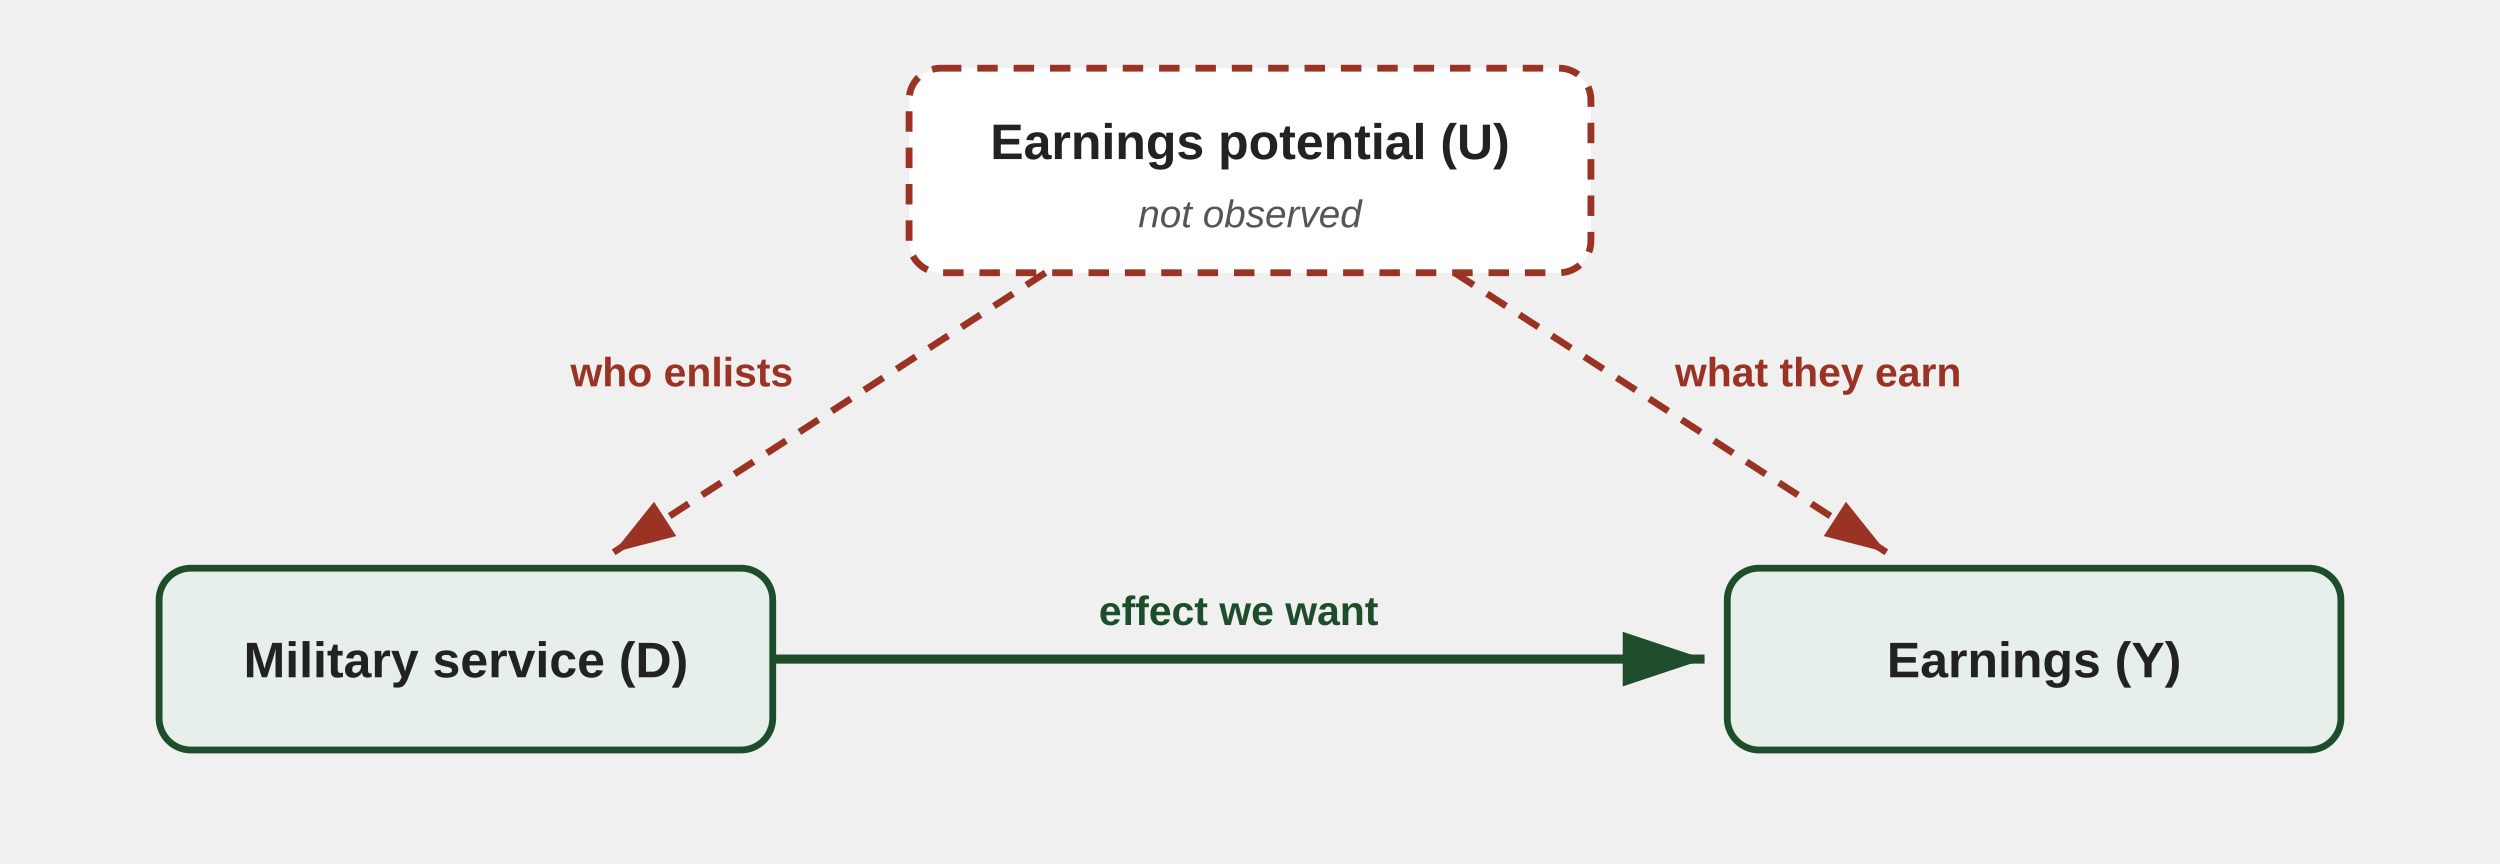
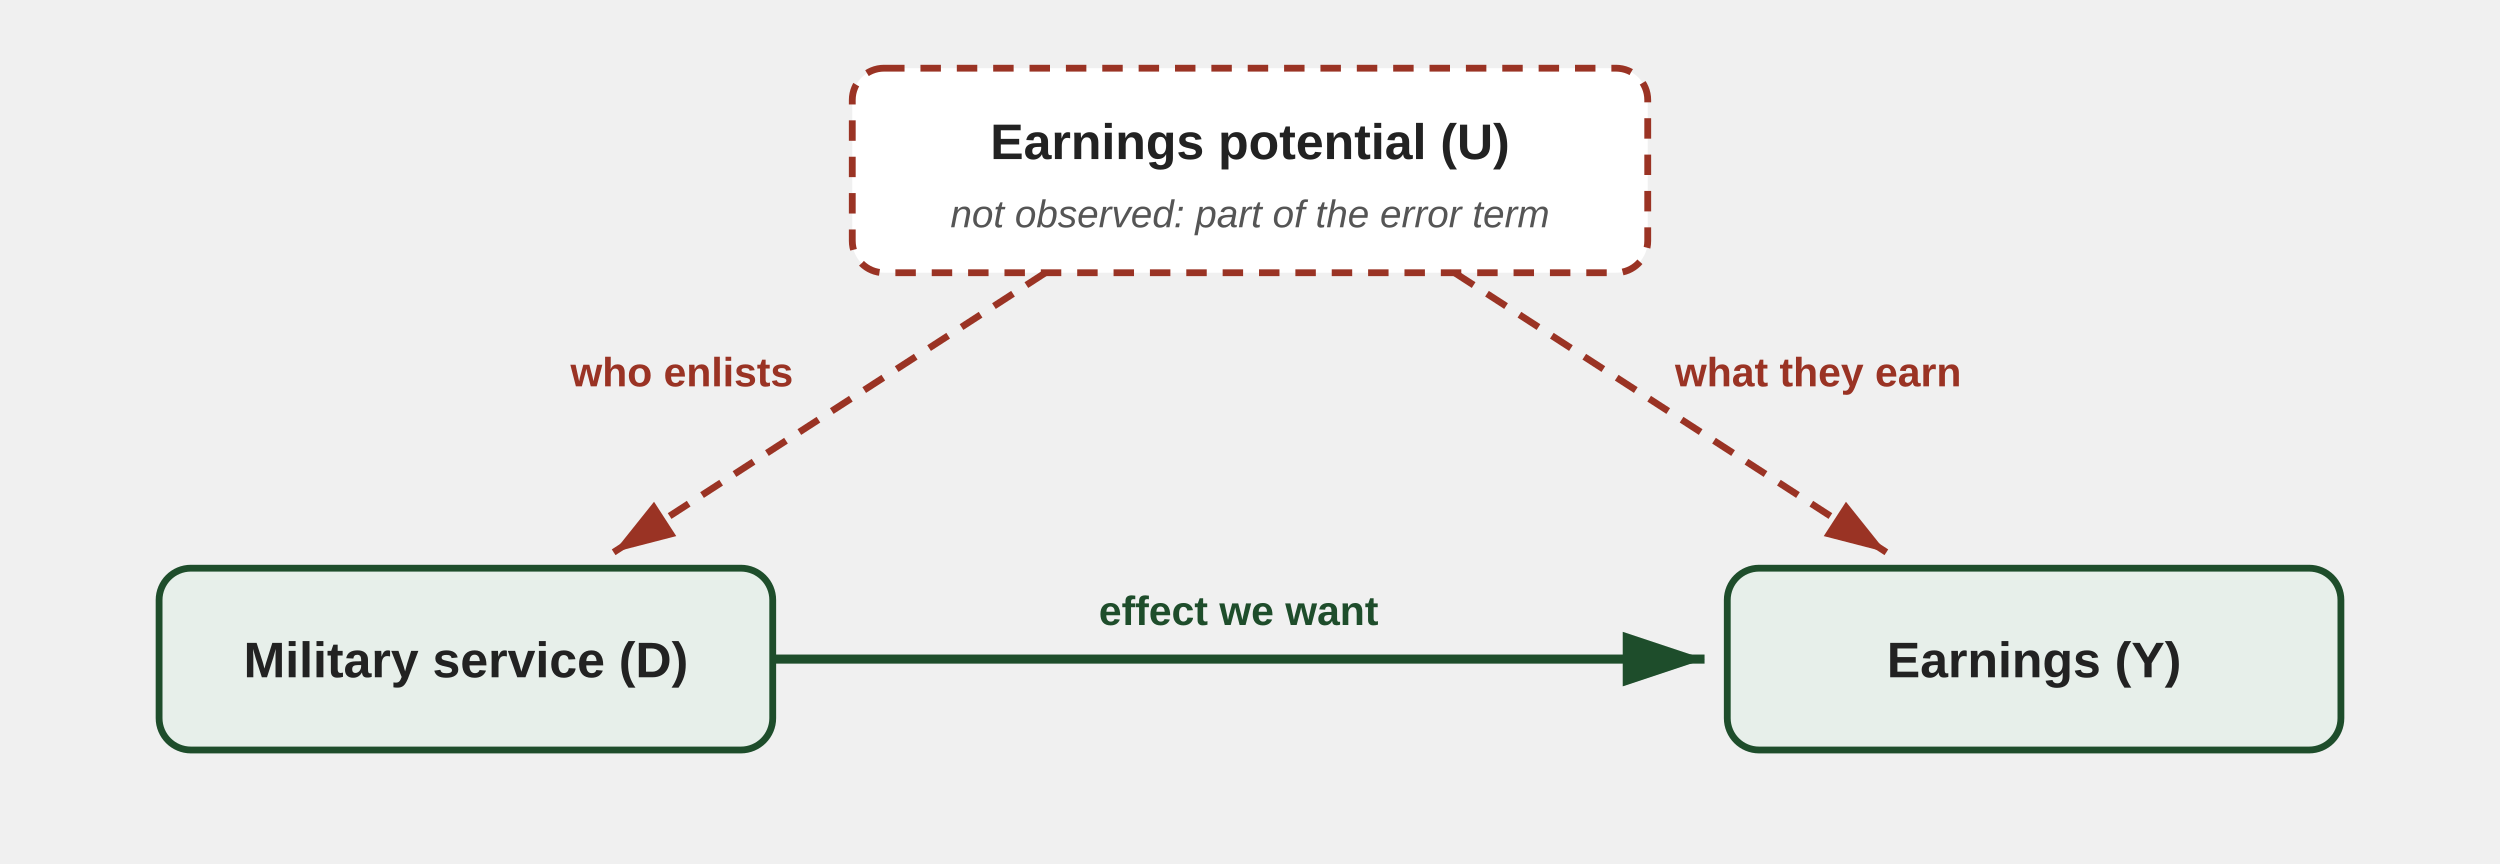
<svg xmlns="http://www.w3.org/2000/svg" width="1100" height="380" viewBox="0 0 1100 380" role="img" aria-labelledby="title desc">
  <defs>
    <marker id="arrowG" markerWidth="10" markerHeight="10" refX="9" refY="3" orient="auto" markerUnits="strokeWidth">
      <path d="M0,0 L0,6 L9,3 z" fill="#1E4D2B" />
    </marker>
    <marker id="arrowR" markerWidth="10" markerHeight="10" refX="9" refY="3" orient="auto" markerUnits="strokeWidth">
      <path d="M0,0 L0,6 L9,3 z" fill="#9A3324" />
    </marker>
    <style>
      text { font-family: Arial, Helvetica, sans-serif; fill: #222; }
      .node { font-size: 22px; font-weight: 700; }
      .note { font-size: 17px; font-style: italic; fill: #555; }
      .lab { font-size: 18px; fill: #1E4D2B; font-weight: 700; }
      .labr { font-size: 18px; fill: #9A3324; font-weight: 700; }
    </style>
  </defs>
-   <rect x="400" y="30" width="300" height="90" rx="14" fill="#FFFFFF" stroke="#9A3324" stroke-width="3" stroke-dasharray="9 7" />
+   <rect x="375" y="30" width="350" height="90" rx="14" fill="#FFFFFF" stroke="#9A3324" stroke-width="3" stroke-dasharray="9 7" />
  <text x="550" y="70" text-anchor="middle" class="node">Earnings potential (U)</text>
-   <text x="550" y="100" text-anchor="middle" class="note">not observed</text>
+   <text x="550" y="100" text-anchor="middle" class="note">not observed: part of the error term</text>
  <rect x="70" y="250" width="270" height="80" rx="14" fill="#E7EFEA" stroke="#1E4D2B" stroke-width="3" />
  <text x="205" y="298" text-anchor="middle" class="node">Military service (D)</text>
  <rect x="760" y="250" width="270" height="80" rx="14" fill="#E7EFEA" stroke="#1E4D2B" stroke-width="3" />
  <text x="895" y="298" text-anchor="middle" class="node">Earnings (Y)</text>
  <line x1="340" y1="290" x2="750" y2="290" stroke="#1E4D2B" stroke-width="4" marker-end="url(#arrowG)" />
  <text x="545" y="275" text-anchor="middle" class="lab">effect we want</text>
  <line x1="460" y1="120" x2="270" y2="243" stroke="#9A3324" stroke-width="3" stroke-dasharray="10 7" marker-end="url(#arrowR)" />
  <line x1="640" y1="120" x2="830" y2="243" stroke="#9A3324" stroke-width="3" stroke-dasharray="10 7" marker-end="url(#arrowR)" />
  <text x="300" y="170" text-anchor="middle" class="labr">who enlists</text>
  <text x="800" y="170" text-anchor="middle" class="labr">what they earn</text>
</svg>
